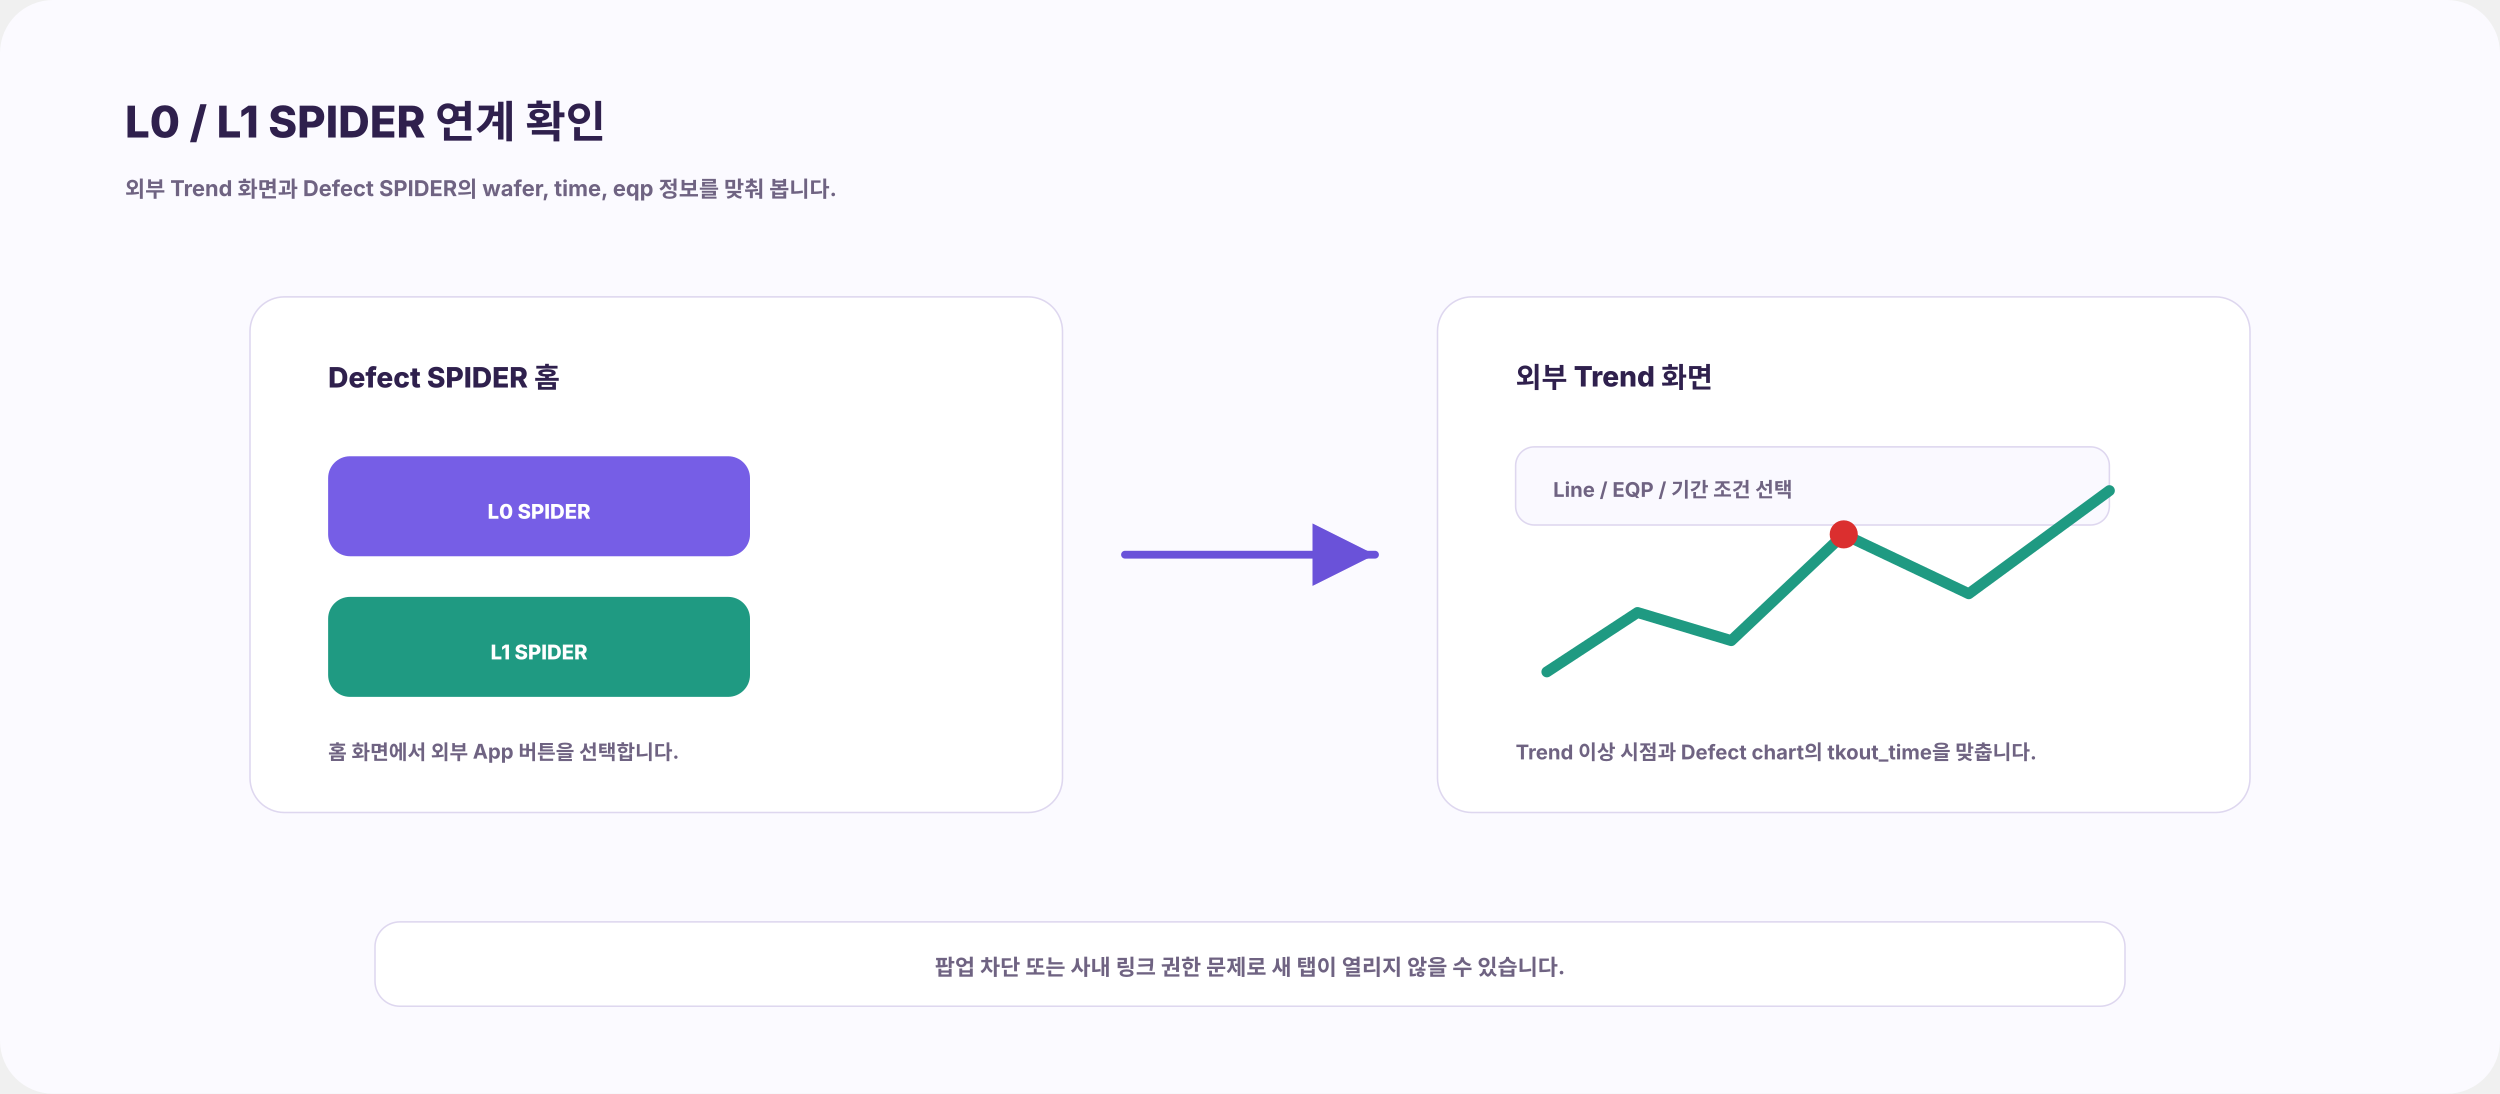
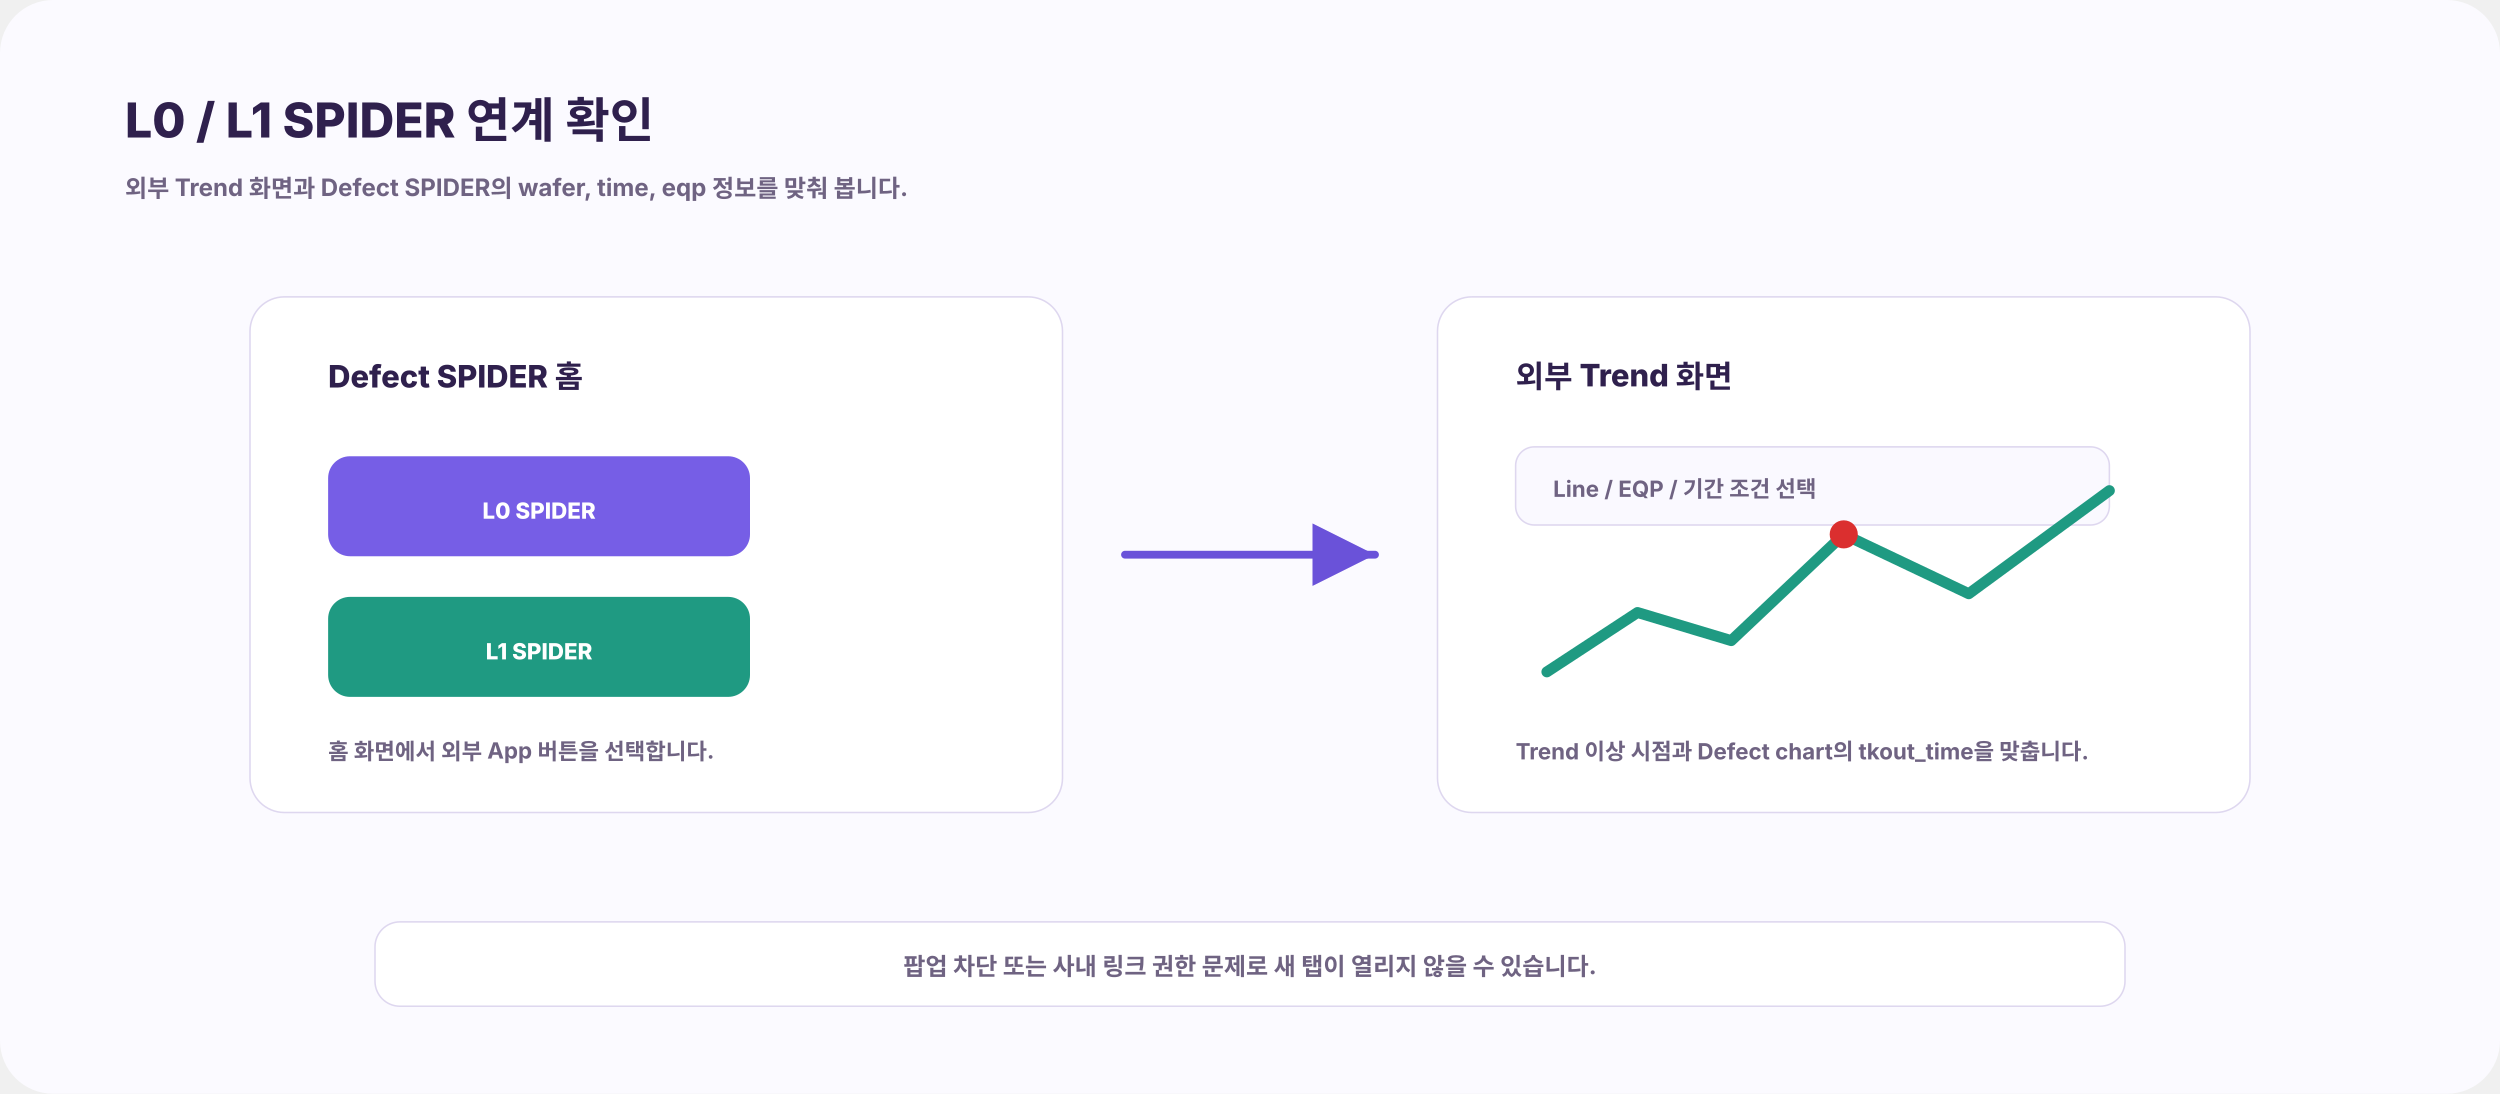
<svg xmlns="http://www.w3.org/2000/svg" width="1600" height="700" viewBox="0 0 1600 700" role="img" aria-labelledby="title desc">
  <defs>
    <marker id="arrow" markerWidth="12" markerHeight="12" refX="10" refY="6" orient="auto">
      <path d="M2 2l8 4-8 4z" fill="#6a52d9" />
    </marker>
    <style>
      text{font-family:Pretendard,Inter,Arial,sans-serif}
-       .h1{fill:#2f204d;font-size:28px;font-weight:800}
-       .h2{fill:#2f204d;font-size:18px;font-weight:800}
-       .body{fill:#6f6382;font-size:14px;font-weight:650}
-       .small{fill:#6f6382;font-size:13px;font-weight:700}
+       .h1{fill:#2f204d;font-size:30.8px;font-weight:800}
+       .h2{fill:#2f204d;font-size:19.8px;font-weight:800}
+       .body{fill:#6f6382;font-size:15.4px;font-weight:650}
+       .small{fill:#6f6382;font-size:14.3px;font-weight:700}
    </style>
  </defs>
  <rect width="1600" height="700" rx="34" fill="#fbfaff" />
  <text class="h1" x="80" y="88">L0 / L1 SPIDER 연계 확인</text>
  <text class="body" x="80" y="126">외부 Trend 화면과 Defect SPIDER의 wafer, time, eqp 정보를 맞춰 봅니다.</text>
  <rect x="160" y="190" width="520" height="330" rx="22" fill="#ffffff" stroke="#ded7ef" />
  <text class="h2" x="210" y="248">Defect SPIDER 홈</text>
  <rect x="210" y="292" width="270" height="64" rx="14" fill="#765ee6" />
-   <text x="345" y="332" text-anchor="middle" fill="#ffffff" font-family="Pretendard,Inter,Arial,sans-serif" font-size="13" font-weight="800">L0 SPIDER</text>
+   <text x="345" y="332" text-anchor="middle" fill="#ffffff" font-family="Pretendard,Inter,Arial,sans-serif" font-size="14.3" font-weight="800">L0 SPIDER</text>
  <rect x="210" y="382" width="270" height="64" rx="14" fill="#1f9a82" />
-   <text x="345" y="422" text-anchor="middle" fill="#ffffff" font-family="Pretendard,Inter,Arial,sans-serif" font-size="13" font-weight="800">L1 SPIDER</text>
+   <text x="345" y="422" text-anchor="middle" fill="#ffffff" font-family="Pretendard,Inter,Arial,sans-serif" font-size="14.3" font-weight="800">L1 SPIDER</text>
  <text class="small" x="210" y="486">홈 화면에서 외부 App 버튼을 선택합니다.</text>
  <path d="M720 355h160" stroke="#6a52d9" stroke-width="5" stroke-linecap="round" marker-end="url(#arrow)" />
  <rect x="920" y="190" width="520" height="330" rx="22" fill="#ffffff" stroke="#ded7ef" />
  <text class="h2" x="970" y="248">외부 Trend 화면</text>
  <rect x="970" y="286" width="380" height="50" rx="12" fill="#faf9ff" stroke="#ded7ef" />
  <text class="small" x="994" y="318">Line / EQP / 기간 조건 선택</text>
  <polyline points="990,430 1048,392 1108,410 1180,342 1260,380 1350,314" fill="none" stroke="#1f9a82" stroke-width="7" stroke-linecap="round" stroke-linejoin="round" />
  <circle cx="1180" cy="342" r="9" fill="#db2f2f" />
  <text class="small" x="970" y="486">Trend 이상 시점과 Defect chart의 tkout_time을 맞춥니다.</text>
  <rect x="240" y="590" width="1120" height="54" rx="16" fill="#ffffff" stroke="#ded7ef" />
  <text class="body" x="800" y="624" text-anchor="middle">팝업 차단 또는 사내 링크 권한 문제로 새 탭이 열리지 않을 수 있습니다.</text>
</svg>
